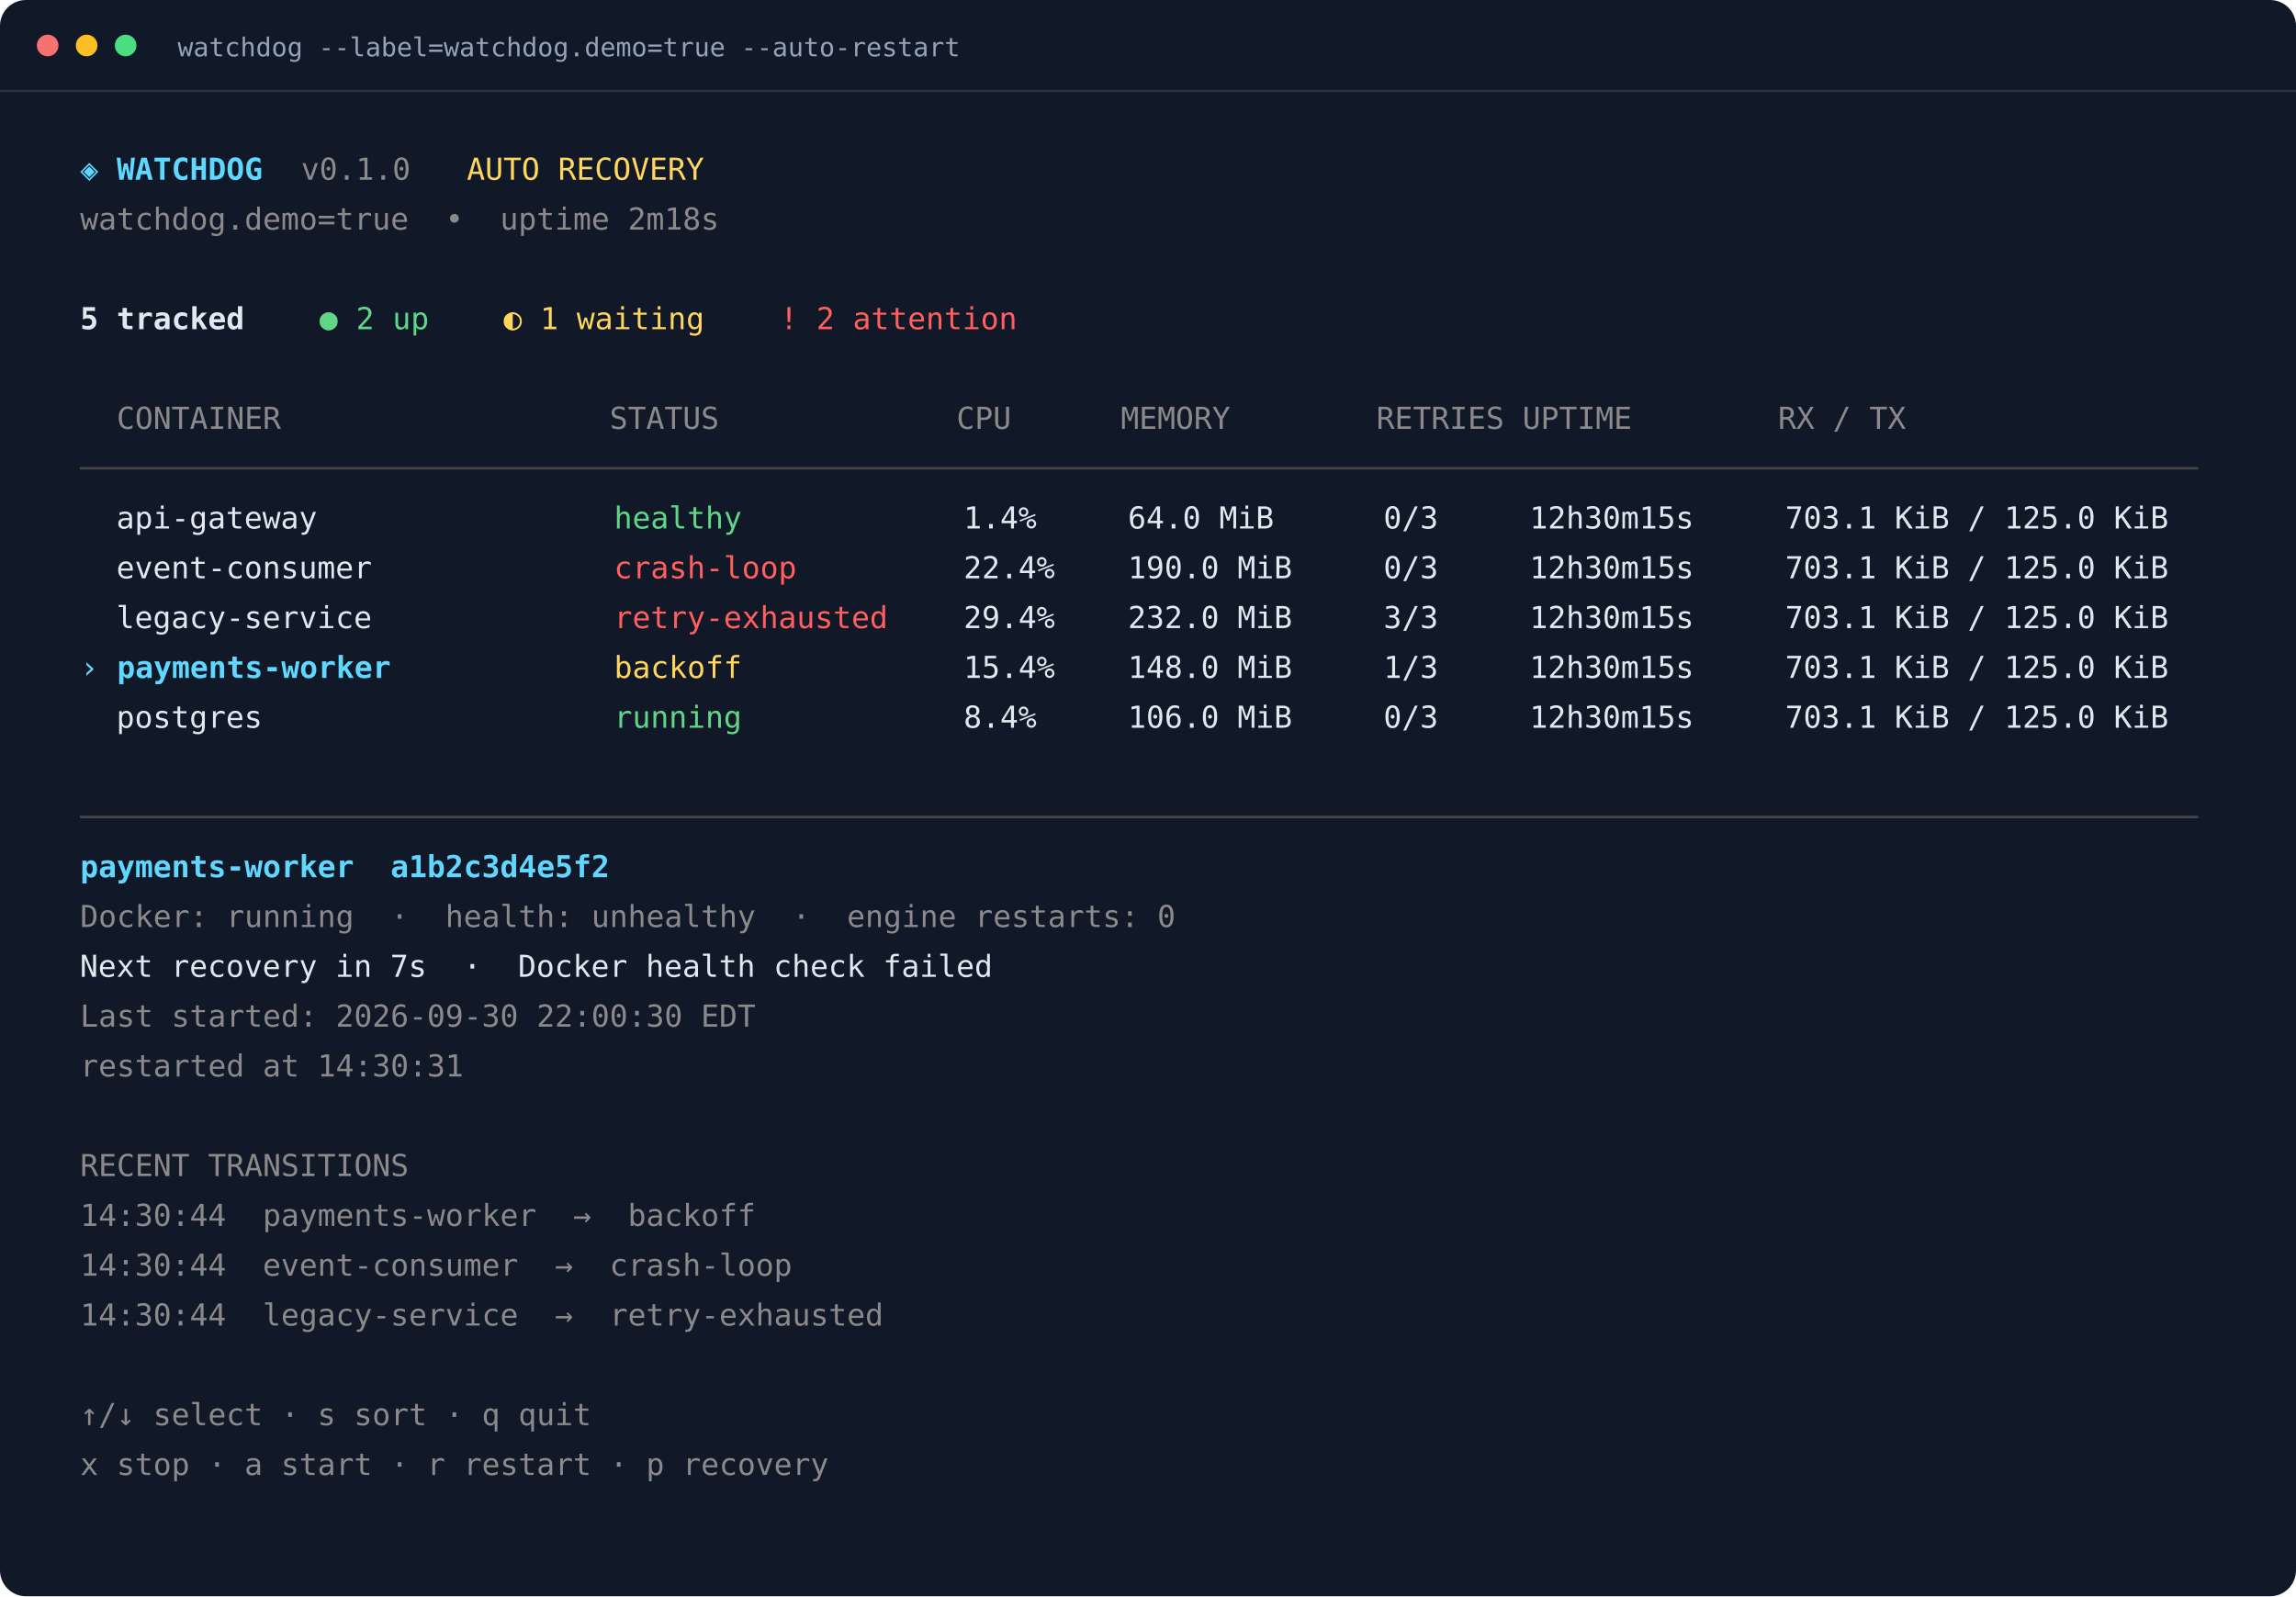
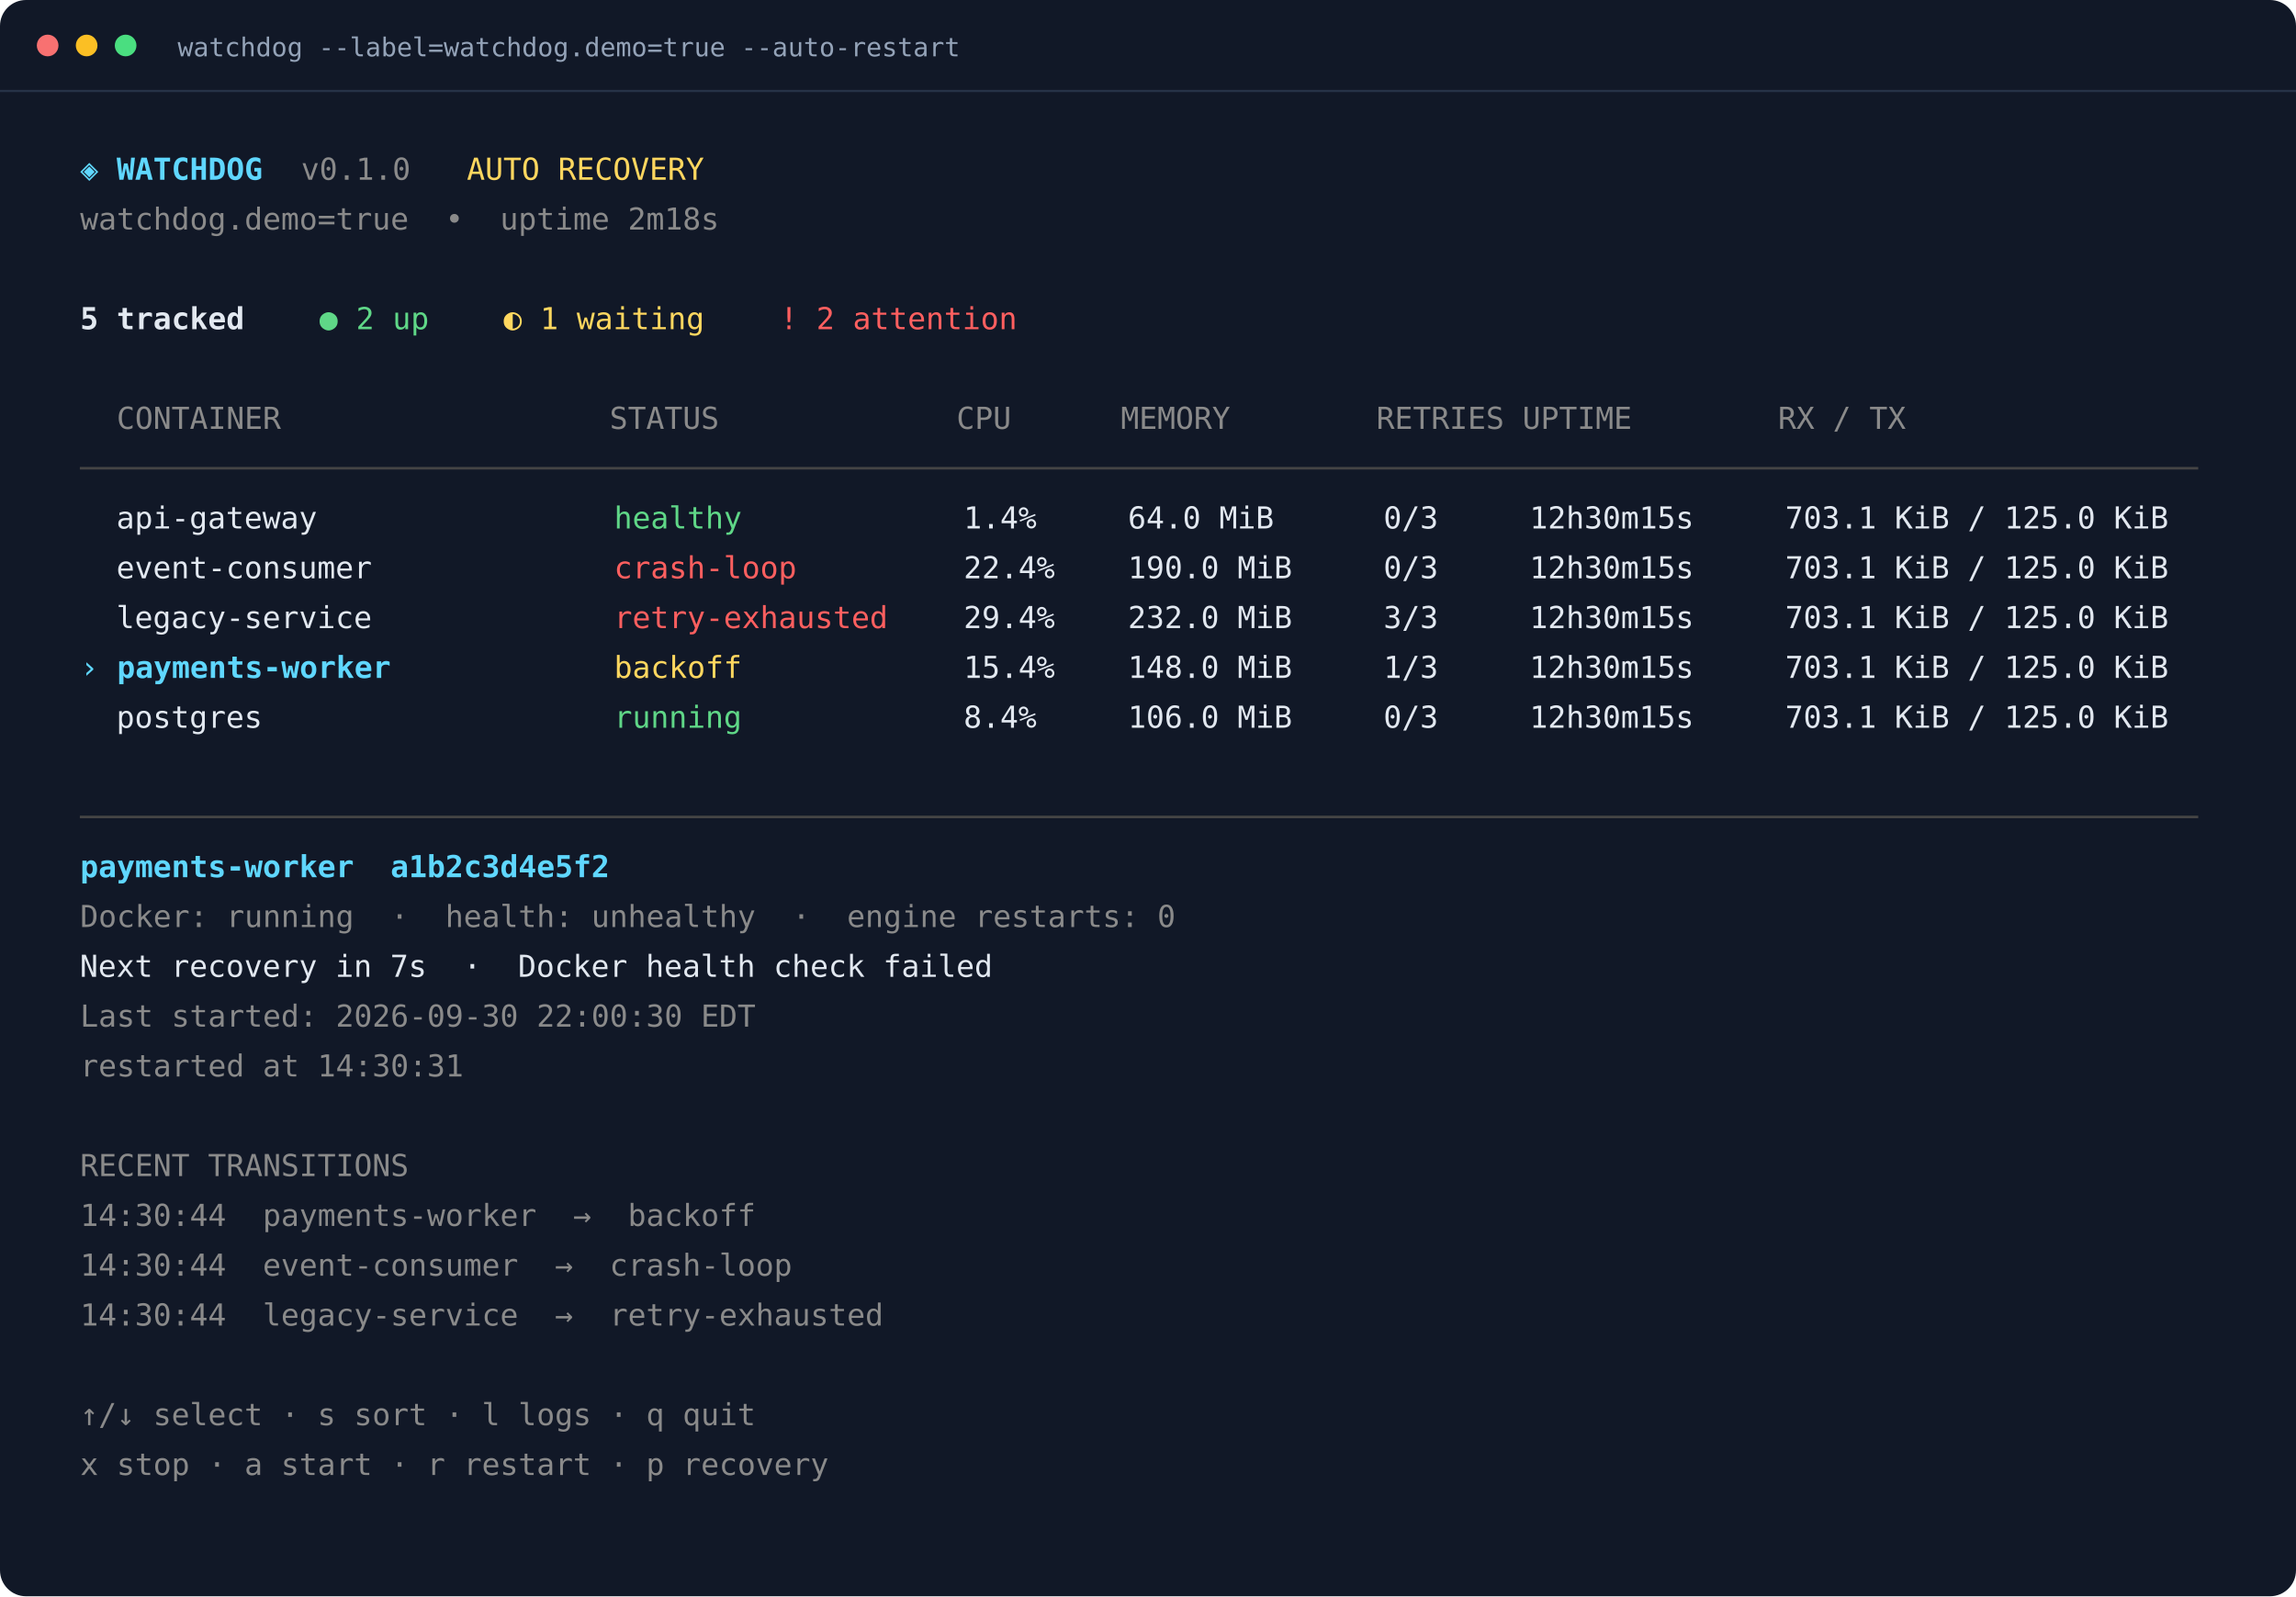
<svg xmlns="http://www.w3.org/2000/svg" width="1060" height="737" viewBox="0 0 1060 737">
  <rect width="1060" height="737" rx="12" fill="#111827" />
  <path d="M0 42H1060" stroke="#263247" />
  <circle cx="22" cy="21" r="5" fill="#f87171" />
  <circle cx="40" cy="21" r="5" fill="#fbbf24" />
  <circle cx="58" cy="21" r="5" fill="#4ade80" />
  <text x="82" y="26" fill="#94a3b8" font-family="monospace" font-size="12">watchdog --label=watchdog.demo=true --auto-restart</text>
  <text x="37" y="83" fill="#5fd7ff" font-family="Cascadia Code,DejaVu Sans Mono,monospace" font-size="14" font-weight="bold" xml:space="preserve" textLength="85" lengthAdjust="spacingAndGlyphs">◈ WATCHDOG</text>
  <text x="139" y="83" fill="#8a8a8a" font-family="Cascadia Code,DejaVu Sans Mono,monospace" font-size="14" font-weight="normal" xml:space="preserve" textLength="51" lengthAdjust="spacingAndGlyphs">v0.1.0</text>
  <text x="215.5" y="83" fill="#ffd75f" font-family="Cascadia Code,DejaVu Sans Mono,monospace" font-size="14" font-weight="normal" xml:space="preserve" textLength="110.5" lengthAdjust="spacingAndGlyphs">AUTO RECOVERY</text>
  <text x="37" y="106" fill="#8a8a8a" font-family="Cascadia Code,DejaVu Sans Mono,monospace" font-size="14" font-weight="normal" xml:space="preserve" textLength="297.5" lengthAdjust="spacingAndGlyphs">watchdog.demo=true  •  uptime 2m18s</text>
  <text x="37" y="152" fill="#e2e8f0" font-family="Cascadia Code,DejaVu Sans Mono,monospace" font-size="14" font-weight="bold" xml:space="preserve" textLength="76.5" lengthAdjust="spacingAndGlyphs">5 tracked</text>
  <text x="147.5" y="152" fill="#5fd787" font-family="Cascadia Code,DejaVu Sans Mono,monospace" font-size="14" font-weight="normal" xml:space="preserve" textLength="51" lengthAdjust="spacingAndGlyphs">● 2 up</text>
  <text x="232.5" y="152" fill="#ffd75f" font-family="Cascadia Code,DejaVu Sans Mono,monospace" font-size="14" font-weight="normal" xml:space="preserve" textLength="93.5" lengthAdjust="spacingAndGlyphs">◐ 1 waiting</text>
  <text x="360" y="152" fill="#ff5f5f" font-family="Cascadia Code,DejaVu Sans Mono,monospace" font-size="14" font-weight="normal" xml:space="preserve" textLength="110.5" lengthAdjust="spacingAndGlyphs">! 2 attention</text>
  <text x="37" y="198" fill="#8a8a8a" font-family="Cascadia Code,DejaVu Sans Mono,monospace" font-size="14" font-weight="normal" xml:space="preserve" textLength="850" lengthAdjust="spacingAndGlyphs">  CONTAINER                  STATUS             CPU      MEMORY        RETRIES UPTIME        RX / TX</text>
  <text x="37" y="221" fill="#444444" font-family="Cascadia Code,DejaVu Sans Mono,monospace" font-size="14" font-weight="normal" xml:space="preserve" textLength="986" lengthAdjust="spacingAndGlyphs">────────────────────────────────────────────────────────────────────────────────────────────────────────────────────</text>
  <text x="20" y="244" fill="#e2e8f0" font-family="Cascadia Code,DejaVu Sans Mono,monospace" font-size="14" font-weight="normal" xml:space="preserve" textLength="263.5" lengthAdjust="spacingAndGlyphs">    api-gateway                </text>
  <text x="283.5" y="244" fill="#5fd787" font-family="Cascadia Code,DejaVu Sans Mono,monospace" font-size="14" font-weight="normal" xml:space="preserve" textLength="144.5" lengthAdjust="spacingAndGlyphs">healthy          </text>
  <text x="428" y="244" fill="#e2e8f0" font-family="Cascadia Code,DejaVu Sans Mono,monospace" font-size="14" font-weight="normal" xml:space="preserve" textLength="612" lengthAdjust="spacingAndGlyphs">  1.4%     64.0 MiB      0/3     12h30m15s     703.1 KiB / 125.0 KiB    </text>
  <text x="20" y="267" fill="#e2e8f0" font-family="Cascadia Code,DejaVu Sans Mono,monospace" font-size="14" font-weight="normal" xml:space="preserve" textLength="263.5" lengthAdjust="spacingAndGlyphs">    event-consumer             </text>
  <text x="283.5" y="267" fill="#ff5f5f" font-family="Cascadia Code,DejaVu Sans Mono,monospace" font-size="14" font-weight="normal" xml:space="preserve" textLength="144.5" lengthAdjust="spacingAndGlyphs">crash-loop       </text>
  <text x="428" y="267" fill="#e2e8f0" font-family="Cascadia Code,DejaVu Sans Mono,monospace" font-size="14" font-weight="normal" xml:space="preserve" textLength="612" lengthAdjust="spacingAndGlyphs">  22.4%    190.0 MiB     0/3     12h30m15s     703.1 KiB / 125.0 KiB    </text>
  <text x="20" y="290" fill="#e2e8f0" font-family="Cascadia Code,DejaVu Sans Mono,monospace" font-size="14" font-weight="normal" xml:space="preserve" textLength="263.5" lengthAdjust="spacingAndGlyphs">    legacy-service             </text>
  <text x="283.5" y="290" fill="#ff5f5f" font-family="Cascadia Code,DejaVu Sans Mono,monospace" font-size="14" font-weight="normal" xml:space="preserve" textLength="144.5" lengthAdjust="spacingAndGlyphs">retry-exhausted  </text>
  <text x="428" y="290" fill="#e2e8f0" font-family="Cascadia Code,DejaVu Sans Mono,monospace" font-size="14" font-weight="normal" xml:space="preserve" textLength="612" lengthAdjust="spacingAndGlyphs">  29.4%    232.0 MiB     3/3     12h30m15s     703.1 KiB / 125.0 KiB    </text>
  <text x="37" y="313" fill="#5fd7ff" font-family="Cascadia Code,DejaVu Sans Mono,monospace" font-size="14" font-weight="normal" xml:space="preserve" textLength="17" lengthAdjust="spacingAndGlyphs">› </text>
  <text x="54" y="313" fill="#5fd7ff" font-family="Cascadia Code,DejaVu Sans Mono,monospace" font-size="14" font-weight="bold" xml:space="preserve" textLength="212.5" lengthAdjust="spacingAndGlyphs">payments-worker          </text>
  <text x="283.5" y="313" fill="#ffd75f" font-family="Cascadia Code,DejaVu Sans Mono,monospace" font-size="14" font-weight="normal" xml:space="preserve" textLength="144.5" lengthAdjust="spacingAndGlyphs">backoff          </text>
  <text x="428" y="313" fill="#e2e8f0" font-family="Cascadia Code,DejaVu Sans Mono,monospace" font-size="14" font-weight="normal" xml:space="preserve" textLength="612" lengthAdjust="spacingAndGlyphs">  15.4%    148.0 MiB     1/3     12h30m15s     703.1 KiB / 125.0 KiB    </text>
  <text x="20" y="336" fill="#e2e8f0" font-family="Cascadia Code,DejaVu Sans Mono,monospace" font-size="14" font-weight="normal" xml:space="preserve" textLength="263.5" lengthAdjust="spacingAndGlyphs">    postgres                   </text>
  <text x="283.5" y="336" fill="#5fd787" font-family="Cascadia Code,DejaVu Sans Mono,monospace" font-size="14" font-weight="normal" xml:space="preserve" textLength="144.5" lengthAdjust="spacingAndGlyphs">running          </text>
  <text x="428" y="336" fill="#e2e8f0" font-family="Cascadia Code,DejaVu Sans Mono,monospace" font-size="14" font-weight="normal" xml:space="preserve" textLength="612" lengthAdjust="spacingAndGlyphs">  8.4%     106.0 MiB     0/3     12h30m15s     703.1 KiB / 125.0 KiB    </text>
  <text x="37" y="382" fill="#444444" font-family="Cascadia Code,DejaVu Sans Mono,monospace" font-size="14" font-weight="normal" xml:space="preserve" textLength="986" lengthAdjust="spacingAndGlyphs">────────────────────────────────────────────────────────────────────────────────────────────────────────────────────</text>
  <text x="37" y="405" fill="#5fd7ff" font-family="Cascadia Code,DejaVu Sans Mono,monospace" font-size="14" font-weight="bold" xml:space="preserve" textLength="246.5" lengthAdjust="spacingAndGlyphs">payments-worker  a1b2c3d4e5f2</text>
  <text x="37" y="428" fill="#8a8a8a" font-family="Cascadia Code,DejaVu Sans Mono,monospace" font-size="14" font-weight="normal" xml:space="preserve" textLength="510" lengthAdjust="spacingAndGlyphs">Docker: running  ·  health: unhealthy  ·  engine restarts: 0</text>
  <text x="20" y="451" fill="#e2e8f0" font-family="Cascadia Code,DejaVu Sans Mono,monospace" font-size="14" font-weight="normal" xml:space="preserve" textLength="1020" lengthAdjust="spacingAndGlyphs">  Next recovery in 7s  ·  Docker health check failed                                                                    </text>
  <text x="37" y="474" fill="#8a8a8a" font-family="Cascadia Code,DejaVu Sans Mono,monospace" font-size="14" font-weight="normal" xml:space="preserve" textLength="314.5" lengthAdjust="spacingAndGlyphs">Last started: 2026-09-30 22:00:30 EDT</text>
  <text x="37" y="497" fill="#8a8a8a" font-family="Cascadia Code,DejaVu Sans Mono,monospace" font-size="14" font-weight="normal" xml:space="preserve" textLength="178.5" lengthAdjust="spacingAndGlyphs">restarted at 14:30:31</text>
  <text x="37" y="543" fill="#8a8a8a" font-family="Cascadia Code,DejaVu Sans Mono,monospace" font-size="14" font-weight="normal" xml:space="preserve" textLength="153" lengthAdjust="spacingAndGlyphs">RECENT TRANSITIONS</text>
  <text x="37" y="566" fill="#8a8a8a" font-family="Cascadia Code,DejaVu Sans Mono,monospace" font-size="14" font-weight="normal" xml:space="preserve" textLength="314.5" lengthAdjust="spacingAndGlyphs">14:30:44  payments-worker  →  backoff</text>
  <text x="37" y="589" fill="#8a8a8a" font-family="Cascadia Code,DejaVu Sans Mono,monospace" font-size="14" font-weight="normal" xml:space="preserve" textLength="331.5" lengthAdjust="spacingAndGlyphs">14:30:44  event-consumer  →  crash-loop</text>
  <text x="37" y="612" fill="#8a8a8a" font-family="Cascadia Code,DejaVu Sans Mono,monospace" font-size="14" font-weight="normal" xml:space="preserve" textLength="374" lengthAdjust="spacingAndGlyphs">14:30:44  legacy-service  →  retry-exhausted</text>
-   <text x="37" y="658" fill="#8a8a8a" font-family="Cascadia Code,DejaVu Sans Mono,monospace" font-size="14" font-weight="normal" xml:space="preserve" textLength="238" lengthAdjust="spacingAndGlyphs">↑/↓ select · s sort · q quit</text>
+   <text x="37" y="658" fill="#8a8a8a" font-family="Cascadia Code,DejaVu Sans Mono,monospace" font-size="14" font-weight="normal" xml:space="preserve" textLength="314.5" lengthAdjust="spacingAndGlyphs">↑/↓ select · s sort · l logs · q quit</text>
  <text x="37" y="681" fill="#8a8a8a" font-family="Cascadia Code,DejaVu Sans Mono,monospace" font-size="14" font-weight="normal" xml:space="preserve" textLength="348.5" lengthAdjust="spacingAndGlyphs">x stop · a start · r restart · p recovery</text>
</svg>
